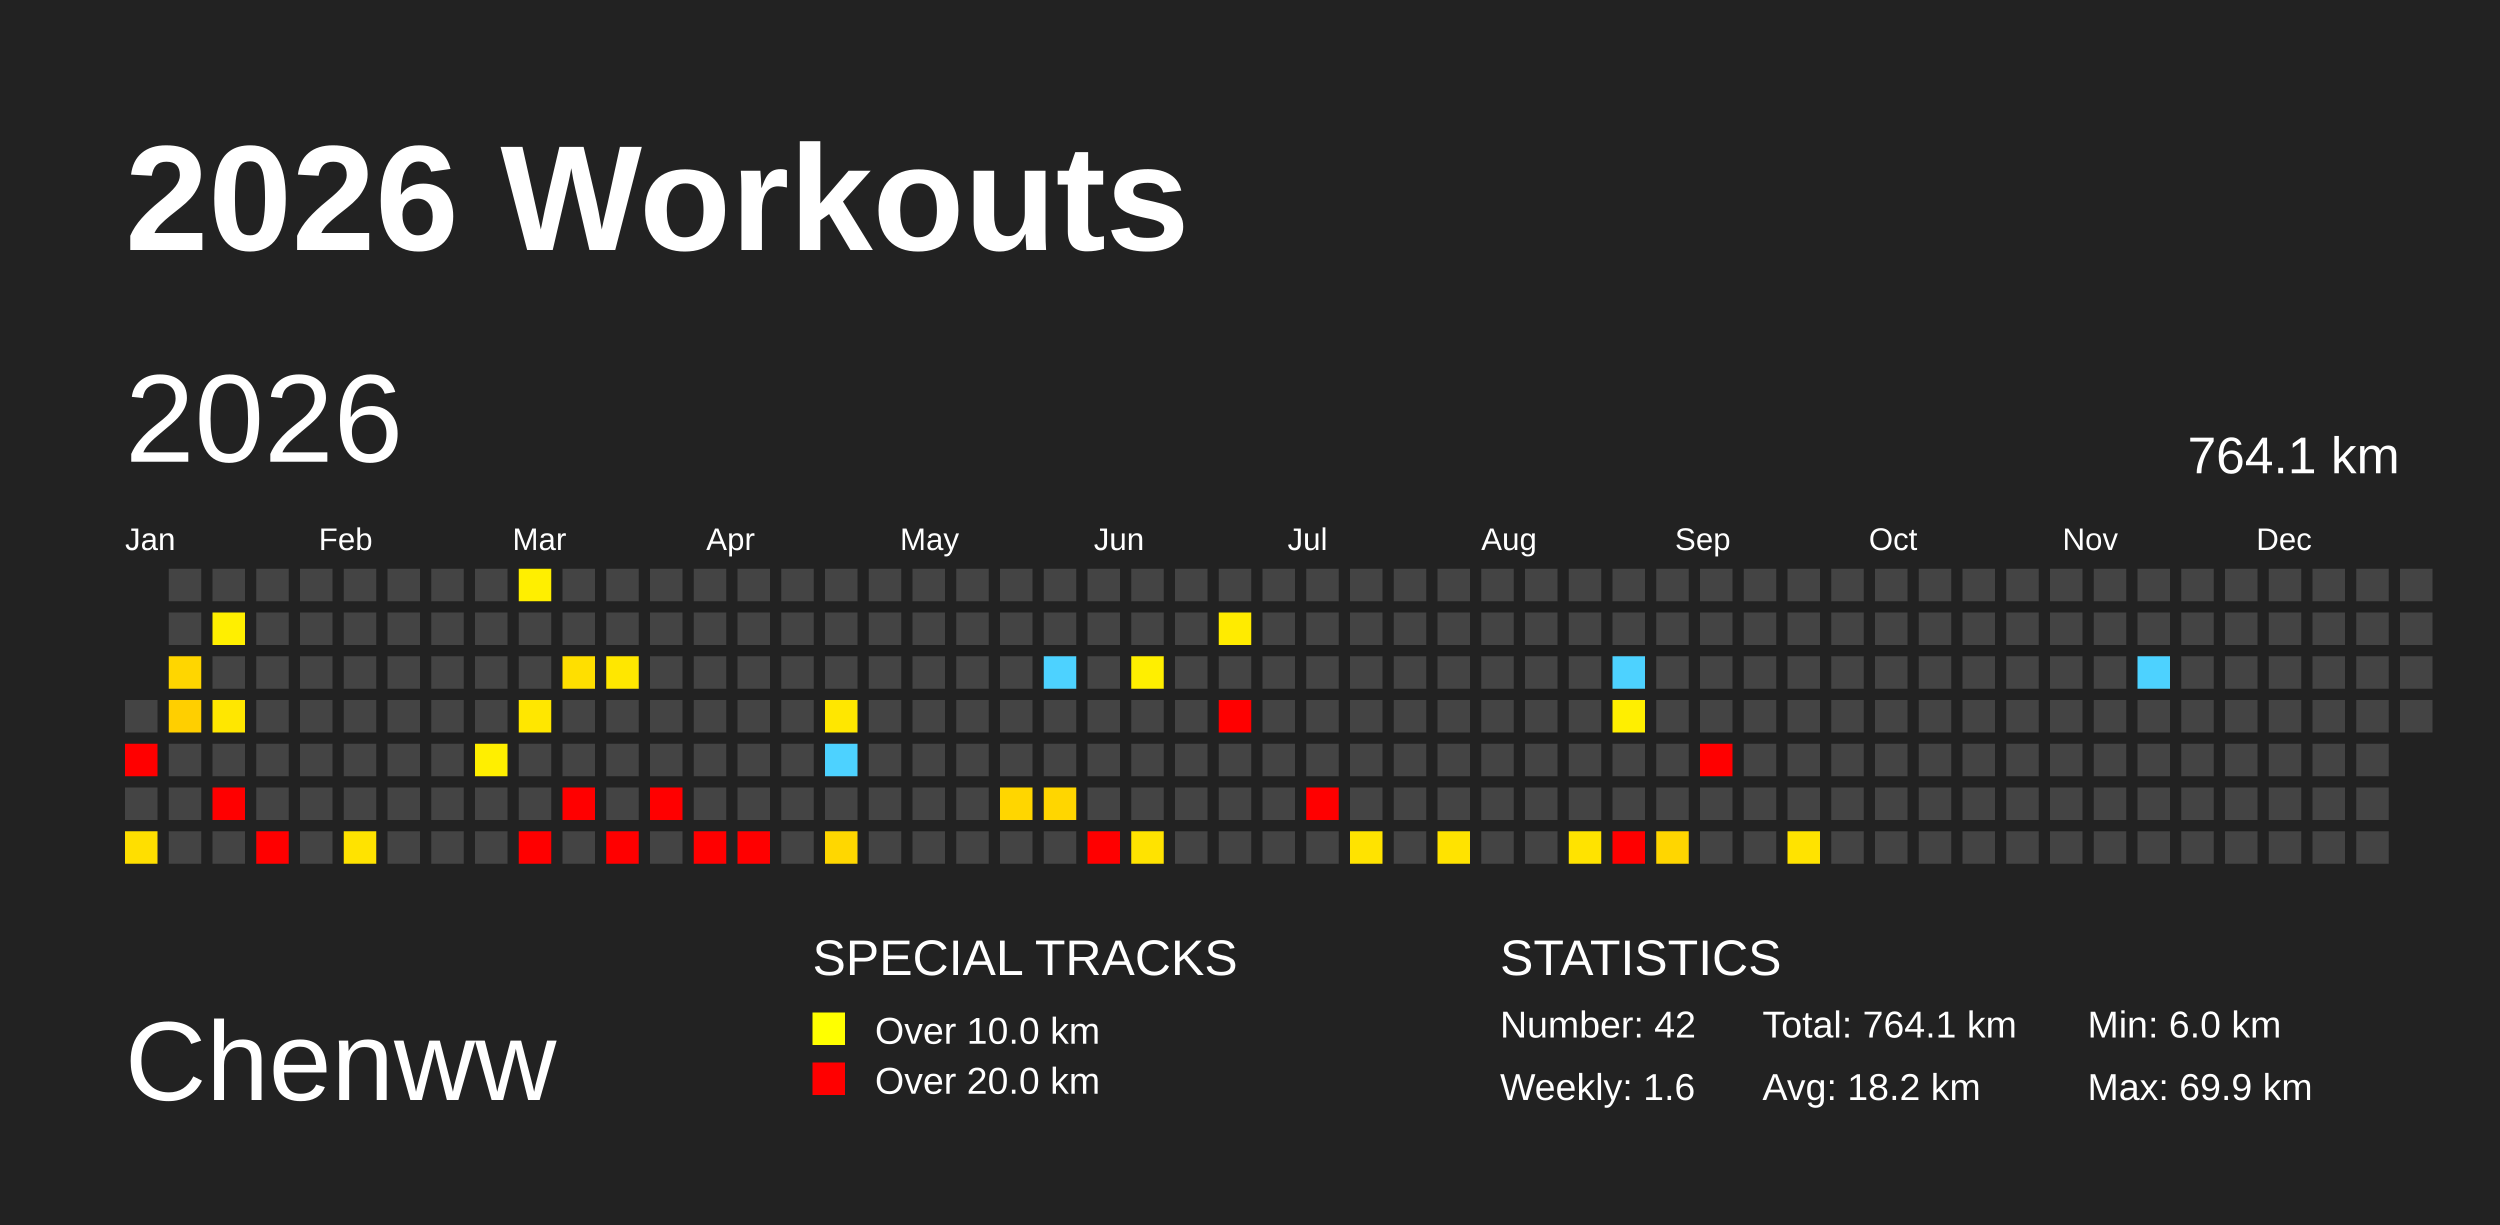
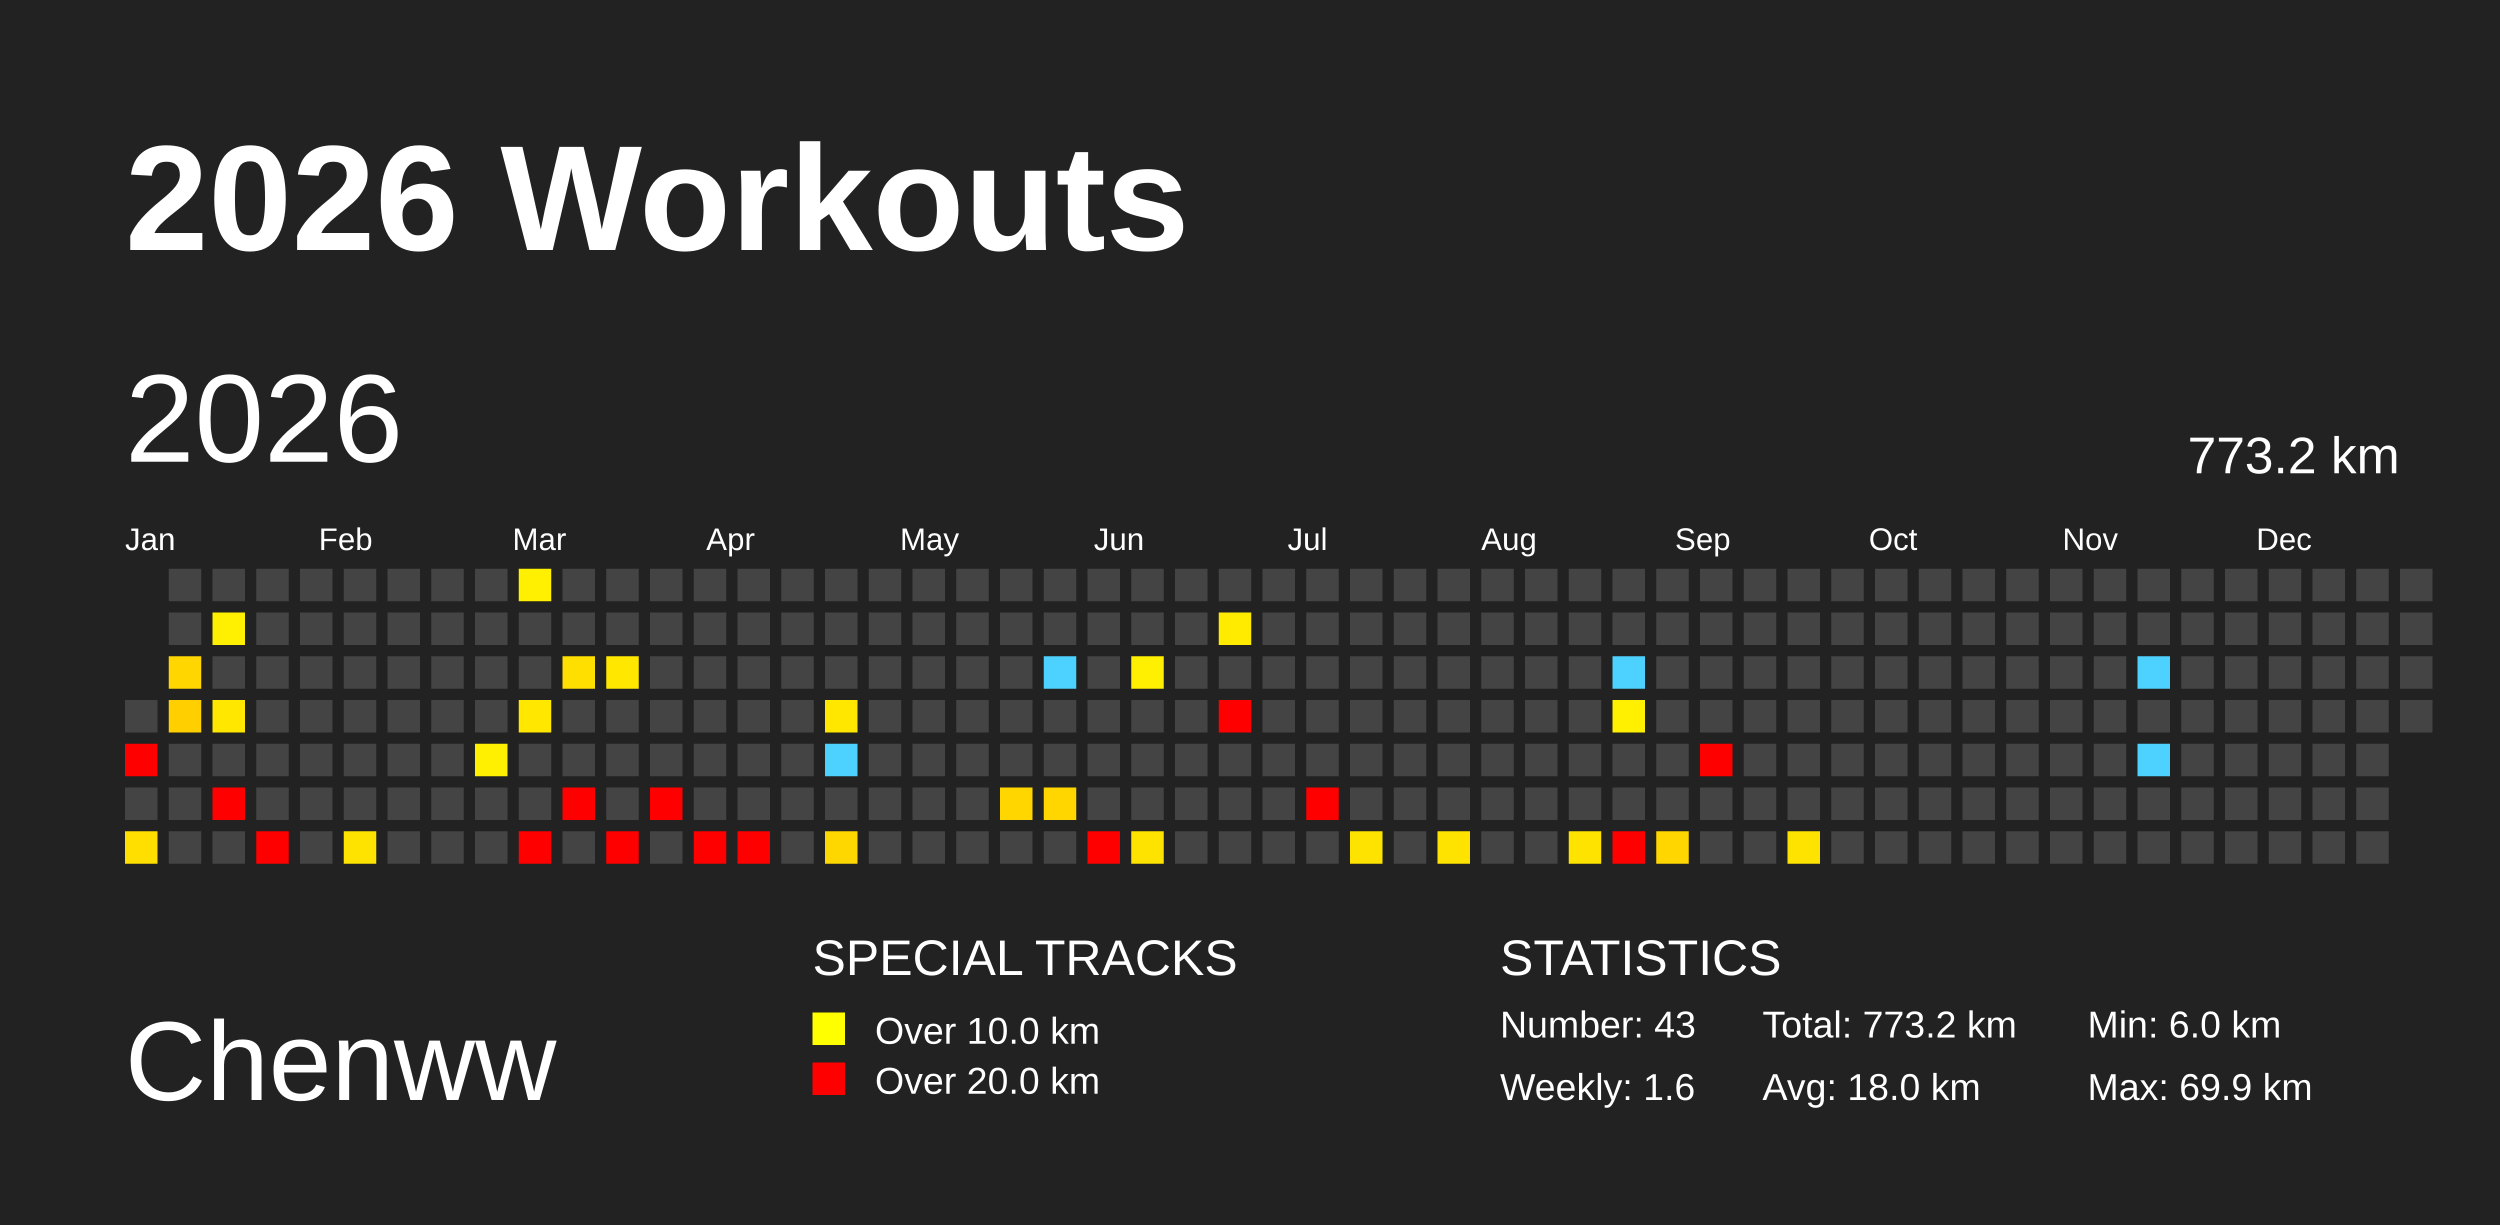
<svg xmlns="http://www.w3.org/2000/svg" baseProfile="full" height="98mm" version="1.1" viewBox="0,0,200,98" width="200mm">
  <defs />
  <rect fill="#222222" height="98" width="200" x="0" y="0" />
  <text fill="#FFFFFF" style="font-size:12px; font-family:Arial; font-weight:bold;" x="10" y="20">2026 Workouts</text>
  <text fill="#FFFFFF" style="font-size:9px; font-family:Arial" x="10" y="88">Chenww</text>
  <text fill="#FFFFFF" style="font-size:4px; font-family:Arial" x="65" y="78">SPECIAL TRACKS</text>
  <rect fill="yellow" height="2.6" width="2.6" x="65" y="81" />
  <text fill="#FFFFFF" style="font-size:3px; font-family:Arial" x="70" y="83.5">Over 10.0 km</text>
  <rect fill="red" height="2.6" width="2.6" x="65" y="85" />
  <text fill="#FFFFFF" style="font-size:3px; font-family:Arial" x="70" y="87.5">Over 20.0 km</text>
  <text fill="#FFFFFF" style="font-size:4px; font-family:Arial" x="120" y="78">STATISTICS</text>
-   <text fill="#FFFFFF" style="font-size:3px; font-family:Arial" x="120" y="83">Number: 42</text>
+   <text fill="#FFFFFF" style="font-size:3px; font-family:Arial" x="120" y="83">Number: 43</text>
  <text fill="#FFFFFF" style="font-size:3px; font-family:Arial" x="120" y="88">Weekly: 1.6</text>
-   <text fill="#FFFFFF" style="font-size:3px; font-family:Arial" x="141" y="83">Total: 764.1 km</text>
-   <text fill="#FFFFFF" style="font-size:3px; font-family:Arial" x="141" y="88">Avg: 18.2 km</text>
+   <text fill="#FFFFFF" style="font-size:3px; font-family:Arial" x="141" y="83">Total: 773.2 km</text>
+   <text fill="#FFFFFF" style="font-size:3px; font-family:Arial" x="141" y="88">Avg: 18.0 km</text>
  <text fill="#FFFFFF" style="font-size:3px; font-family:Arial" x="167" y="83">Min: 6.0 km</text>
  <text fill="#FFFFFF" style="font-size:3px; font-family:Arial" x="167" y="88">Max: 69.9 km</text>
  <text dominant-baseline="hanging" fill="#FFFFFF" style="font-size:10.0px; font-family:Arial;" x="10" y="30">2026</text>
-   <text dominant-baseline="hanging" fill="#FFFFFF" style="font-size:4.125px; font-family:Arial;" x="175" y="35">764.1 km</text>
+   <text dominant-baseline="hanging" fill="#FFFFFF" style="font-size:4.125px; font-family:Arial;" x="175" y="35">773.2 km</text>
  <text fill="#FFFFFF" style="font-size:2.5px; font-family:Arial" x="10.0" y="44">Jan</text>
  <text fill="#FFFFFF" style="font-size:2.5px; font-family:Arial" x="25.5" y="44">Feb</text>
  <text fill="#FFFFFF" style="font-size:2.5px; font-family:Arial" x="41.0" y="44">Mar</text>
  <text fill="#FFFFFF" style="font-size:2.5px; font-family:Arial" x="56.5" y="44">Apr</text>
  <text fill="#FFFFFF" style="font-size:2.5px; font-family:Arial" x="72.0" y="44">May</text>
  <text fill="#FFFFFF" style="font-size:2.5px; font-family:Arial" x="87.5" y="44">Jun</text>
  <text fill="#FFFFFF" style="font-size:2.5px; font-family:Arial" x="103.0" y="44">Jul</text>
  <text fill="#FFFFFF" style="font-size:2.5px; font-family:Arial" x="118.5" y="44">Aug</text>
  <text fill="#FFFFFF" style="font-size:2.5px; font-family:Arial" x="134.0" y="44">Sep</text>
  <text fill="#FFFFFF" style="font-size:2.5px; font-family:Arial" x="149.5" y="44">Oct</text>
  <text fill="#FFFFFF" style="font-size:2.5px; font-family:Arial" x="165.0" y="44">Nov</text>
  <text fill="#FFFFFF" style="font-size:2.5px; font-family:Arial" x="180.5" y="44">Dec</text>
  <rect fill="#444444" height="2.6" width="2.6" x="10.0" y="56.0" />
  <rect fill="red" height="2.6" width="2.6" x="10.0" y="59.5" />
  <rect fill="#444444" height="2.6" width="2.6" x="10.0" y="63.0" />
  <rect fill="#ffdf00" height="2.6" width="2.6" x="10.0" y="66.5" />
  <rect fill="#444444" height="2.6" width="2.6" x="13.5" y="45.5" />
  <rect fill="#444444" height="2.6" width="2.6" x="13.5" y="49.0" />
  <rect fill="#ffd600" height="2.6" width="2.6" x="13.5" y="52.5" />
  <rect fill="#ffcf00" height="2.6" width="2.6" x="13.5" y="56.0" />
  <rect fill="#444444" height="2.6" width="2.6" x="13.5" y="59.5" />
  <rect fill="#444444" height="2.6" width="2.6" x="13.5" y="63.0" />
  <rect fill="#444444" height="2.6" width="2.6" x="13.5" y="66.5" />
  <rect fill="#444444" height="2.6" width="2.6" x="17.0" y="45.5" />
  <rect fill="#ffef00" height="2.6" width="2.6" x="17.0" y="49.0" />
  <rect fill="#444444" height="2.6" width="2.6" x="17.0" y="52.5" />
  <rect fill="#ffe700" height="2.6" width="2.6" x="17.0" y="56.0" />
  <rect fill="#444444" height="2.6" width="2.6" x="17.0" y="59.5" />
  <rect fill="red" height="2.6" width="2.6" x="17.0" y="63.0" />
  <rect fill="#444444" height="2.6" width="2.6" x="17.0" y="66.5" />
  <rect fill="#444444" height="2.6" width="2.6" x="20.5" y="45.5" />
  <rect fill="#444444" height="2.6" width="2.6" x="20.5" y="49.0" />
  <rect fill="#444444" height="2.6" width="2.6" x="20.5" y="52.5" />
  <rect fill="#444444" height="2.6" width="2.6" x="20.5" y="56.0" />
  <rect fill="#444444" height="2.6" width="2.6" x="20.5" y="59.5" />
  <rect fill="#444444" height="2.6" width="2.6" x="20.5" y="63.0" />
  <rect fill="red" height="2.6" width="2.6" x="20.5" y="66.5" />
  <rect fill="#444444" height="2.6" width="2.6" x="24.0" y="45.5" />
  <rect fill="#444444" height="2.6" width="2.6" x="24.0" y="49.0" />
  <rect fill="#444444" height="2.6" width="2.6" x="24.0" y="52.5" />
  <rect fill="#444444" height="2.6" width="2.6" x="24.0" y="56.0" />
  <rect fill="#444444" height="2.6" width="2.6" x="24.0" y="59.5" />
  <rect fill="#444444" height="2.6" width="2.6" x="24.0" y="63.0" />
  <rect fill="#444444" height="2.6" width="2.6" x="24.0" y="66.5" />
  <rect fill="#444444" height="2.6" width="2.6" x="27.5" y="45.5" />
  <rect fill="#444444" height="2.6" width="2.6" x="27.5" y="49.0" />
  <rect fill="#444444" height="2.6" width="2.6" x="27.5" y="52.5" />
  <rect fill="#444444" height="2.6" width="2.6" x="27.5" y="56.0" />
  <rect fill="#444444" height="2.6" width="2.6" x="27.5" y="59.5" />
  <rect fill="#444444" height="2.6" width="2.6" x="27.5" y="63.0" />
  <rect fill="#ffe300" height="2.6" width="2.6" x="27.5" y="66.5" />
  <rect fill="#444444" height="2.6" width="2.6" x="31.0" y="45.5" />
  <rect fill="#444444" height="2.6" width="2.6" x="31.0" y="49.0" />
  <rect fill="#444444" height="2.6" width="2.6" x="31.0" y="52.5" />
  <rect fill="#444444" height="2.6" width="2.6" x="31.0" y="56.0" />
  <rect fill="#444444" height="2.6" width="2.6" x="31.0" y="59.5" />
  <rect fill="#444444" height="2.6" width="2.6" x="31.0" y="63.0" />
  <rect fill="#444444" height="2.6" width="2.6" x="31.0" y="66.5" />
  <rect fill="#444444" height="2.6" width="2.6" x="34.5" y="45.5" />
  <rect fill="#444444" height="2.6" width="2.6" x="34.5" y="49.0" />
  <rect fill="#444444" height="2.6" width="2.6" x="34.5" y="52.5" />
  <rect fill="#444444" height="2.6" width="2.6" x="34.5" y="56.0" />
  <rect fill="#444444" height="2.6" width="2.6" x="34.5" y="59.5" />
  <rect fill="#444444" height="2.6" width="2.6" x="34.5" y="63.0" />
  <rect fill="#444444" height="2.6" width="2.6" x="34.5" y="66.5" />
  <rect fill="#444444" height="2.6" width="2.6" x="38.0" y="45.5" />
  <rect fill="#444444" height="2.6" width="2.6" x="38.0" y="49.0" />
  <rect fill="#444444" height="2.6" width="2.6" x="38.0" y="52.5" />
  <rect fill="#444444" height="2.6" width="2.6" x="38.0" y="56.0" />
  <rect fill="#ffef00" height="2.6" width="2.6" x="38.0" y="59.5" />
  <rect fill="#444444" height="2.6" width="2.6" x="38.0" y="63.0" />
  <rect fill="#444444" height="2.6" width="2.6" x="38.0" y="66.5" />
  <rect fill="#ffef00" height="2.6" width="2.6" x="41.5" y="45.5" />
  <rect fill="#444444" height="2.6" width="2.6" x="41.5" y="49.0" />
  <rect fill="#444444" height="2.6" width="2.6" x="41.5" y="52.5" />
  <rect fill="#ffe700" height="2.6" width="2.6" x="41.5" y="56.0" />
  <rect fill="#444444" height="2.6" width="2.6" x="41.5" y="59.5" />
  <rect fill="#444444" height="2.6" width="2.6" x="41.5" y="63.0" />
  <rect fill="red" height="2.6" width="2.6" x="41.5" y="66.5" />
  <rect fill="#444444" height="2.6" width="2.6" x="45.0" y="45.5" />
  <rect fill="#444444" height="2.6" width="2.6" x="45.0" y="49.0" />
  <rect fill="#ffdf00" height="2.6" width="2.6" x="45.0" y="52.5" />
  <rect fill="#444444" height="2.6" width="2.6" x="45.0" y="56.0" />
  <rect fill="#444444" height="2.6" width="2.6" x="45.0" y="59.5" />
  <rect fill="red" height="2.6" width="2.6" x="45.0" y="63.0" />
  <rect fill="#444444" height="2.6" width="2.6" x="45.0" y="66.5" />
  <rect fill="#444444" height="2.6" width="2.6" x="48.5" y="45.5" />
  <rect fill="#444444" height="2.6" width="2.6" x="48.5" y="49.0" />
  <rect fill="#ffe700" height="2.6" width="2.6" x="48.5" y="52.5" />
  <rect fill="#444444" height="2.6" width="2.6" x="48.5" y="56.0" />
  <rect fill="#444444" height="2.6" width="2.6" x="48.5" y="59.5" />
  <rect fill="#444444" height="2.6" width="2.6" x="48.5" y="63.0" />
  <rect fill="red" height="2.6" width="2.6" x="48.5" y="66.5" />
  <rect fill="#444444" height="2.6" width="2.6" x="52.0" y="45.5" />
  <rect fill="#444444" height="2.6" width="2.6" x="52.0" y="49.0" />
  <rect fill="#444444" height="2.6" width="2.6" x="52.0" y="52.5" />
  <rect fill="#444444" height="2.6" width="2.6" x="52.0" y="56.0" />
  <rect fill="#444444" height="2.6" width="2.6" x="52.0" y="59.5" />
  <rect fill="red" height="2.6" width="2.6" x="52.0" y="63.0" />
  <rect fill="#444444" height="2.6" width="2.6" x="52.0" y="66.5" />
  <rect fill="#444444" height="2.6" width="2.6" x="55.5" y="45.5" />
  <rect fill="#444444" height="2.6" width="2.6" x="55.5" y="49.0" />
  <rect fill="#444444" height="2.6" width="2.6" x="55.5" y="52.5" />
  <rect fill="#444444" height="2.6" width="2.6" x="55.5" y="56.0" />
  <rect fill="#444444" height="2.6" width="2.6" x="55.5" y="59.5" />
  <rect fill="#444444" height="2.6" width="2.6" x="55.5" y="63.0" />
  <rect fill="red" height="2.6" width="2.6" x="55.5" y="66.5" />
  <rect fill="#444444" height="2.6" width="2.6" x="59.0" y="45.5" />
  <rect fill="#444444" height="2.6" width="2.6" x="59.0" y="49.0" />
  <rect fill="#444444" height="2.6" width="2.6" x="59.0" y="52.5" />
  <rect fill="#444444" height="2.6" width="2.6" x="59.0" y="56.0" />
  <rect fill="#444444" height="2.6" width="2.6" x="59.0" y="59.5" />
  <rect fill="#444444" height="2.6" width="2.6" x="59.0" y="63.0" />
  <rect fill="red" height="2.6" width="2.6" x="59.0" y="66.5" />
  <rect fill="#444444" height="2.6" width="2.6" x="62.5" y="45.5" />
  <rect fill="#444444" height="2.6" width="2.6" x="62.5" y="49.0" />
  <rect fill="#444444" height="2.6" width="2.6" x="62.5" y="52.5" />
  <rect fill="#444444" height="2.6" width="2.6" x="62.5" y="56.0" />
  <rect fill="#444444" height="2.6" width="2.6" x="62.5" y="59.5" />
  <rect fill="#444444" height="2.6" width="2.6" x="62.5" y="63.0" />
  <rect fill="#444444" height="2.6" width="2.6" x="62.5" y="66.5" />
  <rect fill="#444444" height="2.6" width="2.6" x="66.0" y="45.5" />
  <rect fill="#444444" height="2.6" width="2.6" x="66.0" y="49.0" />
  <rect fill="#444444" height="2.6" width="2.6" x="66.0" y="52.5" />
  <rect fill="#ffe700" height="2.6" width="2.6" x="66.0" y="56.0" />
  <rect fill="#4dd2ff" height="2.6" width="2.6" x="66.0" y="59.5" />
  <rect fill="#444444" height="2.6" width="2.6" x="66.0" y="63.0" />
  <rect fill="#ffd700" height="2.6" width="2.6" x="66.0" y="66.5" />
  <rect fill="#444444" height="2.6" width="2.6" x="69.5" y="45.5" />
  <rect fill="#444444" height="2.6" width="2.6" x="69.5" y="49.0" />
  <rect fill="#444444" height="2.6" width="2.6" x="69.5" y="52.5" />
  <rect fill="#444444" height="2.6" width="2.6" x="69.5" y="56.0" />
  <rect fill="#444444" height="2.6" width="2.6" x="69.5" y="59.5" />
  <rect fill="#444444" height="2.6" width="2.6" x="69.5" y="63.0" />
  <rect fill="#444444" height="2.6" width="2.6" x="69.5" y="66.5" />
  <rect fill="#444444" height="2.6" width="2.6" x="73.0" y="45.5" />
  <rect fill="#444444" height="2.6" width="2.6" x="73.0" y="49.0" />
  <rect fill="#444444" height="2.6" width="2.6" x="73.0" y="52.5" />
  <rect fill="#444444" height="2.6" width="2.6" x="73.0" y="56.0" />
  <rect fill="#444444" height="2.6" width="2.6" x="73.0" y="59.5" />
  <rect fill="#444444" height="2.6" width="2.6" x="73.0" y="63.0" />
  <rect fill="#444444" height="2.6" width="2.6" x="73.0" y="66.5" />
  <rect fill="#444444" height="2.6" width="2.6" x="76.5" y="45.5" />
  <rect fill="#444444" height="2.6" width="2.6" x="76.5" y="49.0" />
  <rect fill="#444444" height="2.6" width="2.6" x="76.5" y="52.5" />
  <rect fill="#444444" height="2.6" width="2.6" x="76.5" y="56.0" />
  <rect fill="#444444" height="2.6" width="2.6" x="76.5" y="59.5" />
  <rect fill="#444444" height="2.6" width="2.6" x="76.5" y="63.0" />
  <rect fill="#444444" height="2.6" width="2.6" x="76.5" y="66.5" />
  <rect fill="#444444" height="2.6" width="2.6" x="80.0" y="45.5" />
  <rect fill="#444444" height="2.6" width="2.6" x="80.0" y="49.0" />
  <rect fill="#444444" height="2.6" width="2.6" x="80.0" y="52.5" />
  <rect fill="#444444" height="2.6" width="2.6" x="80.0" y="56.0" />
  <rect fill="#444444" height="2.6" width="2.6" x="80.0" y="59.5" />
  <rect fill="#ffd600" height="2.6" width="2.6" x="80.0" y="63.0" />
  <rect fill="#444444" height="2.6" width="2.6" x="80.0" y="66.5" />
  <rect fill="#444444" height="2.6" width="2.6" x="83.5" y="45.5" />
  <rect fill="#444444" height="2.6" width="2.6" x="83.5" y="49.0" />
  <rect fill="#4dd2ff" height="2.6" width="2.6" x="83.5" y="52.5" />
  <rect fill="#444444" height="2.6" width="2.6" x="83.5" y="56.0" />
  <rect fill="#444444" height="2.6" width="2.6" x="83.5" y="59.5" />
  <rect fill="#ffd600" height="2.6" width="2.6" x="83.5" y="63.0" />
  <rect fill="#444444" height="2.6" width="2.6" x="83.5" y="66.5" />
  <rect fill="#444444" height="2.6" width="2.6" x="87.0" y="45.5" />
  <rect fill="#444444" height="2.6" width="2.6" x="87.0" y="49.0" />
  <rect fill="#444444" height="2.6" width="2.6" x="87.0" y="52.5" />
  <rect fill="#444444" height="2.6" width="2.6" x="87.0" y="56.0" />
  <rect fill="#444444" height="2.6" width="2.6" x="87.0" y="59.5" />
  <rect fill="#444444" height="2.6" width="2.6" x="87.0" y="63.0" />
  <rect fill="red" height="2.6" width="2.6" x="87.0" y="66.5" />
  <rect fill="#444444" height="2.6" width="2.6" x="90.5" y="45.5" />
  <rect fill="#444444" height="2.6" width="2.6" x="90.5" y="49.0" />
  <rect fill="#ffef00" height="2.6" width="2.6" x="90.5" y="52.5" />
  <rect fill="#444444" height="2.6" width="2.6" x="90.5" y="56.0" />
  <rect fill="#444444" height="2.6" width="2.6" x="90.5" y="59.5" />
  <rect fill="#444444" height="2.6" width="2.6" x="90.5" y="63.0" />
  <rect fill="#ffe300" height="2.6" width="2.6" x="90.5" y="66.5" />
  <rect fill="#444444" height="2.6" width="2.6" x="94.0" y="45.5" />
  <rect fill="#444444" height="2.6" width="2.6" x="94.0" y="49.0" />
  <rect fill="#444444" height="2.6" width="2.6" x="94.0" y="52.5" />
  <rect fill="#444444" height="2.6" width="2.6" x="94.0" y="56.0" />
  <rect fill="#444444" height="2.6" width="2.6" x="94.0" y="59.5" />
  <rect fill="#444444" height="2.6" width="2.6" x="94.0" y="63.0" />
  <rect fill="#444444" height="2.6" width="2.6" x="94.0" y="66.5" />
  <rect fill="#444444" height="2.6" width="2.6" x="97.5" y="45.5" />
  <rect fill="#ffeb00" height="2.6" width="2.6" x="97.5" y="49.0" />
  <rect fill="#444444" height="2.6" width="2.6" x="97.5" y="52.5" />
  <rect fill="red" height="2.6" width="2.6" x="97.5" y="56.0" />
  <rect fill="#444444" height="2.6" width="2.6" x="97.5" y="59.5" />
  <rect fill="#444444" height="2.6" width="2.6" x="97.5" y="63.0" />
  <rect fill="#444444" height="2.6" width="2.6" x="97.5" y="66.5" />
  <rect fill="#444444" height="2.6" width="2.6" x="101.0" y="45.5" />
  <rect fill="#444444" height="2.6" width="2.6" x="101.0" y="49.0" />
  <rect fill="#444444" height="2.6" width="2.6" x="101.0" y="52.5" />
  <rect fill="#444444" height="2.6" width="2.6" x="101.0" y="56.0" />
  <rect fill="#444444" height="2.6" width="2.6" x="101.0" y="59.5" />
  <rect fill="#444444" height="2.6" width="2.6" x="101.0" y="63.0" />
  <rect fill="#444444" height="2.6" width="2.6" x="101.0" y="66.5" />
  <rect fill="#444444" height="2.6" width="2.6" x="104.5" y="45.5" />
  <rect fill="#444444" height="2.6" width="2.6" x="104.5" y="49.0" />
  <rect fill="#444444" height="2.6" width="2.6" x="104.5" y="52.5" />
  <rect fill="#444444" height="2.6" width="2.6" x="104.5" y="56.0" />
  <rect fill="#444444" height="2.6" width="2.6" x="104.5" y="59.5" />
  <rect fill="red" height="2.6" width="2.6" x="104.5" y="63.0" />
  <rect fill="#444444" height="2.6" width="2.6" x="104.5" y="66.5" />
  <rect fill="#444444" height="2.6" width="2.6" x="108.0" y="45.5" />
  <rect fill="#444444" height="2.6" width="2.6" x="108.0" y="49.0" />
  <rect fill="#444444" height="2.6" width="2.6" x="108.0" y="52.5" />
  <rect fill="#444444" height="2.6" width="2.6" x="108.0" y="56.0" />
  <rect fill="#444444" height="2.6" width="2.6" x="108.0" y="59.5" />
  <rect fill="#444444" height="2.6" width="2.6" x="108.0" y="63.0" />
  <rect fill="#ffe300" height="2.6" width="2.6" x="108.0" y="66.5" />
  <rect fill="#444444" height="2.6" width="2.6" x="111.5" y="45.5" />
  <rect fill="#444444" height="2.6" width="2.6" x="111.5" y="49.0" />
  <rect fill="#444444" height="2.6" width="2.6" x="111.5" y="52.5" />
  <rect fill="#444444" height="2.6" width="2.6" x="111.5" y="56.0" />
  <rect fill="#444444" height="2.6" width="2.6" x="111.5" y="59.5" />
  <rect fill="#444444" height="2.6" width="2.6" x="111.5" y="63.0" />
  <rect fill="#444444" height="2.6" width="2.6" x="111.5" y="66.5" />
  <rect fill="#444444" height="2.6" width="2.6" x="115.0" y="45.5" />
  <rect fill="#444444" height="2.6" width="2.6" x="115.0" y="49.0" />
  <rect fill="#444444" height="2.6" width="2.6" x="115.0" y="52.5" />
  <rect fill="#444444" height="2.6" width="2.6" x="115.0" y="56.0" />
  <rect fill="#444444" height="2.6" width="2.6" x="115.0" y="59.5" />
  <rect fill="#444444" height="2.6" width="2.6" x="115.0" y="63.0" />
  <rect fill="#ffe300" height="2.6" width="2.6" x="115.0" y="66.5" />
  <rect fill="#444444" height="2.6" width="2.6" x="118.5" y="45.5" />
  <rect fill="#444444" height="2.6" width="2.6" x="118.5" y="49.0" />
  <rect fill="#444444" height="2.6" width="2.6" x="118.5" y="52.5" />
  <rect fill="#444444" height="2.6" width="2.6" x="118.5" y="56.0" />
  <rect fill="#444444" height="2.6" width="2.6" x="118.5" y="59.5" />
  <rect fill="#444444" height="2.6" width="2.6" x="118.5" y="63.0" />
  <rect fill="#444444" height="2.6" width="2.6" x="118.5" y="66.5" />
  <rect fill="#444444" height="2.6" width="2.6" x="122.0" y="45.5" />
  <rect fill="#444444" height="2.6" width="2.6" x="122.0" y="49.0" />
  <rect fill="#444444" height="2.6" width="2.6" x="122.0" y="52.5" />
  <rect fill="#444444" height="2.6" width="2.6" x="122.0" y="56.0" />
  <rect fill="#444444" height="2.6" width="2.6" x="122.0" y="59.5" />
  <rect fill="#444444" height="2.6" width="2.6" x="122.0" y="63.0" />
  <rect fill="#444444" height="2.6" width="2.6" x="122.0" y="66.5" />
  <rect fill="#444444" height="2.6" width="2.6" x="125.5" y="45.5" />
  <rect fill="#444444" height="2.6" width="2.6" x="125.5" y="49.0" />
  <rect fill="#444444" height="2.6" width="2.6" x="125.5" y="52.5" />
  <rect fill="#444444" height="2.6" width="2.6" x="125.5" y="56.0" />
  <rect fill="#444444" height="2.6" width="2.6" x="125.5" y="59.5" />
  <rect fill="#444444" height="2.6" width="2.6" x="125.5" y="63.0" />
  <rect fill="#ffe300" height="2.6" width="2.6" x="125.5" y="66.5" />
  <rect fill="#444444" height="2.6" width="2.6" x="129.0" y="45.5" />
  <rect fill="#444444" height="2.6" width="2.6" x="129.0" y="49.0" />
  <rect fill="#4dd2ff" height="2.6" width="2.6" x="129.0" y="52.5" />
  <rect fill="#ffef00" height="2.6" width="2.6" x="129.0" y="56.0" />
  <rect fill="#444444" height="2.6" width="2.6" x="129.0" y="59.5" />
  <rect fill="#444444" height="2.6" width="2.6" x="129.0" y="63.0" />
  <rect fill="red" height="2.6" width="2.6" x="129.0" y="66.5" />
  <rect fill="#444444" height="2.6" width="2.6" x="132.5" y="45.5" />
  <rect fill="#444444" height="2.6" width="2.6" x="132.5" y="49.0" />
  <rect fill="#444444" height="2.6" width="2.6" x="132.5" y="52.5" />
  <rect fill="#444444" height="2.6" width="2.6" x="132.5" y="56.0" />
  <rect fill="#444444" height="2.6" width="2.6" x="132.5" y="59.5" />
  <rect fill="#444444" height="2.6" width="2.6" x="132.5" y="63.0" />
  <rect fill="#ffd600" height="2.6" width="2.6" x="132.5" y="66.5" />
  <rect fill="#444444" height="2.6" width="2.6" x="136.0" y="45.5" />
  <rect fill="#444444" height="2.6" width="2.6" x="136.0" y="49.0" />
  <rect fill="#444444" height="2.6" width="2.6" x="136.0" y="52.5" />
  <rect fill="#444444" height="2.6" width="2.6" x="136.0" y="56.0" />
  <rect fill="red" height="2.6" width="2.6" x="136.0" y="59.5" />
  <rect fill="#444444" height="2.6" width="2.6" x="136.0" y="63.0" />
  <rect fill="#444444" height="2.6" width="2.6" x="136.0" y="66.5" />
  <rect fill="#444444" height="2.6" width="2.6" x="139.5" y="45.5" />
  <rect fill="#444444" height="2.6" width="2.6" x="139.5" y="49.0" />
  <rect fill="#444444" height="2.6" width="2.6" x="139.5" y="52.5" />
  <rect fill="#444444" height="2.6" width="2.6" x="139.5" y="56.0" />
  <rect fill="#444444" height="2.6" width="2.6" x="139.5" y="59.5" />
  <rect fill="#444444" height="2.6" width="2.6" x="139.5" y="63.0" />
  <rect fill="#444444" height="2.6" width="2.6" x="139.5" y="66.5" />
  <rect fill="#444444" height="2.6" width="2.6" x="143.0" y="45.5" />
  <rect fill="#444444" height="2.6" width="2.6" x="143.0" y="49.0" />
  <rect fill="#444444" height="2.6" width="2.6" x="143.0" y="52.5" />
  <rect fill="#444444" height="2.6" width="2.6" x="143.0" y="56.0" />
  <rect fill="#444444" height="2.6" width="2.6" x="143.0" y="59.5" />
  <rect fill="#444444" height="2.6" width="2.6" x="143.0" y="63.0" />
  <rect fill="#ffe300" height="2.6" width="2.6" x="143.0" y="66.5" />
  <rect fill="#444444" height="2.6" width="2.6" x="146.5" y="45.5" />
  <rect fill="#444444" height="2.6" width="2.6" x="146.5" y="49.0" />
  <rect fill="#444444" height="2.6" width="2.6" x="146.5" y="52.5" />
  <rect fill="#444444" height="2.6" width="2.6" x="146.5" y="56.0" />
  <rect fill="#444444" height="2.6" width="2.6" x="146.5" y="59.5" />
  <rect fill="#444444" height="2.6" width="2.6" x="146.5" y="63.0" />
  <rect fill="#444444" height="2.6" width="2.6" x="146.5" y="66.5" />
  <rect fill="#444444" height="2.6" width="2.6" x="150.0" y="45.5" />
  <rect fill="#444444" height="2.6" width="2.6" x="150.0" y="49.0" />
  <rect fill="#444444" height="2.6" width="2.6" x="150.0" y="52.5" />
  <rect fill="#444444" height="2.6" width="2.6" x="150.0" y="56.0" />
  <rect fill="#444444" height="2.6" width="2.6" x="150.0" y="59.5" />
  <rect fill="#444444" height="2.6" width="2.6" x="150.0" y="63.0" />
  <rect fill="#444444" height="2.6" width="2.6" x="150.0" y="66.5" />
  <rect fill="#444444" height="2.6" width="2.6" x="153.5" y="45.5" />
  <rect fill="#444444" height="2.6" width="2.6" x="153.5" y="49.0" />
  <rect fill="#444444" height="2.6" width="2.6" x="153.5" y="52.5" />
  <rect fill="#444444" height="2.6" width="2.6" x="153.5" y="56.0" />
  <rect fill="#444444" height="2.6" width="2.6" x="153.5" y="59.5" />
  <rect fill="#444444" height="2.6" width="2.6" x="153.5" y="63.0" />
  <rect fill="#444444" height="2.6" width="2.6" x="153.5" y="66.5" />
  <rect fill="#444444" height="2.6" width="2.6" x="157.0" y="45.5" />
  <rect fill="#444444" height="2.6" width="2.6" x="157.0" y="49.0" />
  <rect fill="#444444" height="2.6" width="2.6" x="157.0" y="52.5" />
  <rect fill="#444444" height="2.6" width="2.6" x="157.0" y="56.0" />
  <rect fill="#444444" height="2.6" width="2.6" x="157.0" y="59.5" />
  <rect fill="#444444" height="2.6" width="2.6" x="157.0" y="63.0" />
  <rect fill="#444444" height="2.6" width="2.6" x="157.0" y="66.5" />
  <rect fill="#444444" height="2.6" width="2.6" x="160.5" y="45.5" />
  <rect fill="#444444" height="2.6" width="2.6" x="160.5" y="49.0" />
  <rect fill="#444444" height="2.6" width="2.6" x="160.5" y="52.5" />
  <rect fill="#444444" height="2.6" width="2.6" x="160.5" y="56.0" />
  <rect fill="#444444" height="2.6" width="2.6" x="160.5" y="59.5" />
  <rect fill="#444444" height="2.6" width="2.6" x="160.5" y="63.0" />
  <rect fill="#444444" height="2.6" width="2.6" x="160.5" y="66.5" />
  <rect fill="#444444" height="2.6" width="2.6" x="164.0" y="45.5" />
  <rect fill="#444444" height="2.6" width="2.6" x="164.0" y="49.0" />
  <rect fill="#444444" height="2.6" width="2.6" x="164.0" y="52.5" />
  <rect fill="#444444" height="2.6" width="2.6" x="164.0" y="56.0" />
  <rect fill="#444444" height="2.6" width="2.6" x="164.0" y="59.5" />
  <rect fill="#444444" height="2.6" width="2.6" x="164.0" y="63.0" />
  <rect fill="#444444" height="2.6" width="2.6" x="164.0" y="66.5" />
  <rect fill="#444444" height="2.6" width="2.6" x="167.5" y="45.5" />
  <rect fill="#444444" height="2.6" width="2.6" x="167.5" y="49.0" />
  <rect fill="#444444" height="2.6" width="2.6" x="167.5" y="52.5" />
  <rect fill="#444444" height="2.6" width="2.6" x="167.5" y="56.0" />
  <rect fill="#444444" height="2.6" width="2.6" x="167.5" y="59.5" />
  <rect fill="#444444" height="2.6" width="2.6" x="167.5" y="63.0" />
  <rect fill="#444444" height="2.6" width="2.6" x="167.5" y="66.5" />
  <rect fill="#444444" height="2.6" width="2.6" x="171.0" y="45.5" />
  <rect fill="#444444" height="2.6" width="2.6" x="171.0" y="49.0" />
  <rect fill="#4dd2ff" height="2.6" width="2.6" x="171.0" y="52.5" />
  <rect fill="#444444" height="2.6" width="2.6" x="171.0" y="56.0" />
-   <rect fill="#444444" height="2.6" width="2.6" x="171.0" y="59.5" />
+   <rect fill="#4dd2ff" height="2.6" width="2.6" x="171.0" y="59.5" />
  <rect fill="#444444" height="2.6" width="2.6" x="171.0" y="63.0" />
  <rect fill="#444444" height="2.6" width="2.6" x="171.0" y="66.5" />
  <rect fill="#444444" height="2.6" width="2.6" x="174.5" y="45.5" />
  <rect fill="#444444" height="2.6" width="2.6" x="174.5" y="49.0" />
  <rect fill="#444444" height="2.6" width="2.6" x="174.5" y="52.5" />
  <rect fill="#444444" height="2.6" width="2.6" x="174.5" y="56.0" />
  <rect fill="#444444" height="2.6" width="2.6" x="174.5" y="59.5" />
  <rect fill="#444444" height="2.6" width="2.6" x="174.5" y="63.0" />
  <rect fill="#444444" height="2.6" width="2.6" x="174.5" y="66.5" />
  <rect fill="#444444" height="2.6" width="2.6" x="178.0" y="45.5" />
  <rect fill="#444444" height="2.6" width="2.6" x="178.0" y="49.0" />
  <rect fill="#444444" height="2.6" width="2.6" x="178.0" y="52.5" />
  <rect fill="#444444" height="2.6" width="2.6" x="178.0" y="56.0" />
  <rect fill="#444444" height="2.6" width="2.6" x="178.0" y="59.5" />
  <rect fill="#444444" height="2.6" width="2.6" x="178.0" y="63.0" />
  <rect fill="#444444" height="2.6" width="2.6" x="178.0" y="66.5" />
  <rect fill="#444444" height="2.6" width="2.6" x="181.5" y="45.5" />
  <rect fill="#444444" height="2.6" width="2.6" x="181.5" y="49.0" />
  <rect fill="#444444" height="2.6" width="2.6" x="181.5" y="52.5" />
  <rect fill="#444444" height="2.6" width="2.6" x="181.5" y="56.0" />
  <rect fill="#444444" height="2.6" width="2.6" x="181.5" y="59.5" />
  <rect fill="#444444" height="2.6" width="2.6" x="181.5" y="63.0" />
  <rect fill="#444444" height="2.6" width="2.6" x="181.5" y="66.5" />
  <rect fill="#444444" height="2.6" width="2.6" x="185.0" y="45.5" />
  <rect fill="#444444" height="2.6" width="2.6" x="185.0" y="49.0" />
  <rect fill="#444444" height="2.6" width="2.6" x="185.0" y="52.5" />
  <rect fill="#444444" height="2.6" width="2.6" x="185.0" y="56.0" />
  <rect fill="#444444" height="2.6" width="2.6" x="185.0" y="59.5" />
  <rect fill="#444444" height="2.6" width="2.6" x="185.0" y="63.0" />
  <rect fill="#444444" height="2.6" width="2.6" x="185.0" y="66.5" />
  <rect fill="#444444" height="2.6" width="2.6" x="188.5" y="45.5" />
  <rect fill="#444444" height="2.6" width="2.6" x="188.5" y="49.0" />
  <rect fill="#444444" height="2.6" width="2.6" x="188.5" y="52.5" />
  <rect fill="#444444" height="2.6" width="2.6" x="188.5" y="56.0" />
  <rect fill="#444444" height="2.6" width="2.6" x="188.5" y="59.5" />
  <rect fill="#444444" height="2.6" width="2.6" x="188.5" y="63.0" />
  <rect fill="#444444" height="2.6" width="2.6" x="188.5" y="66.5" />
  <rect fill="#444444" height="2.6" width="2.6" x="192.0" y="45.5" />
  <rect fill="#444444" height="2.6" width="2.6" x="192.0" y="49.0" />
  <rect fill="#444444" height="2.6" width="2.6" x="192.0" y="52.5" />
  <rect fill="#444444" height="2.6" width="2.6" x="192.0" y="56.0" />
</svg>
